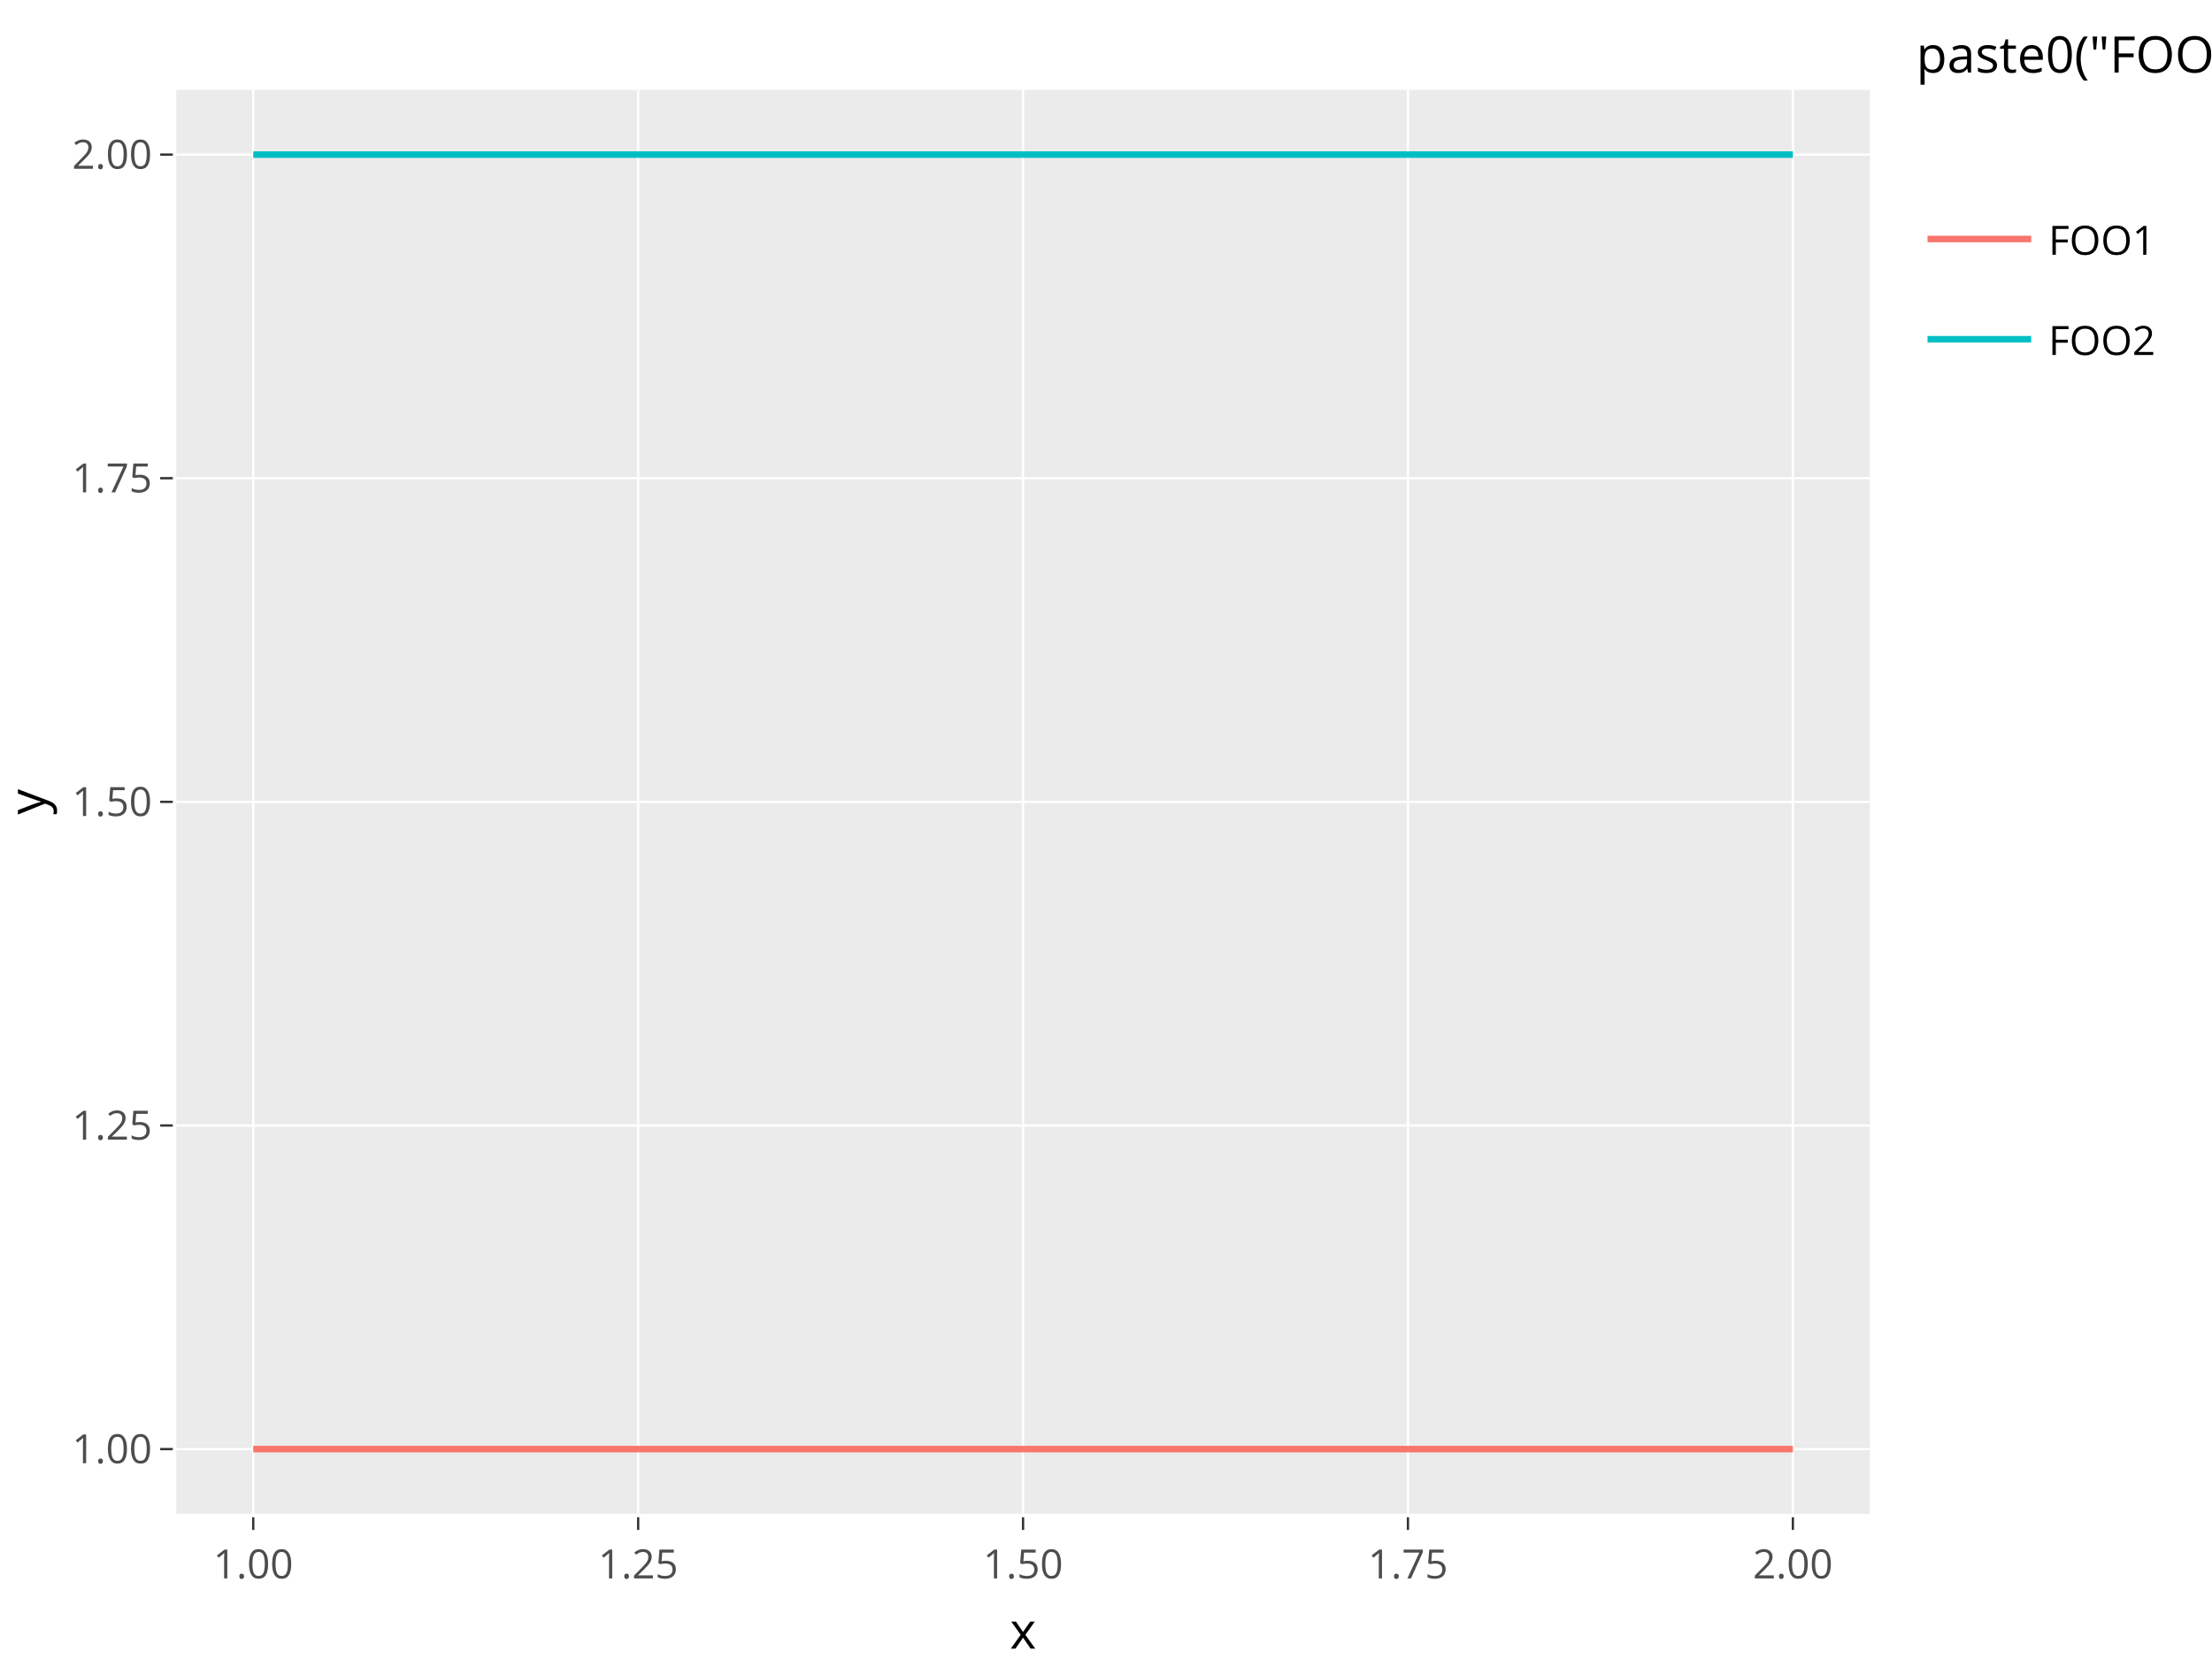
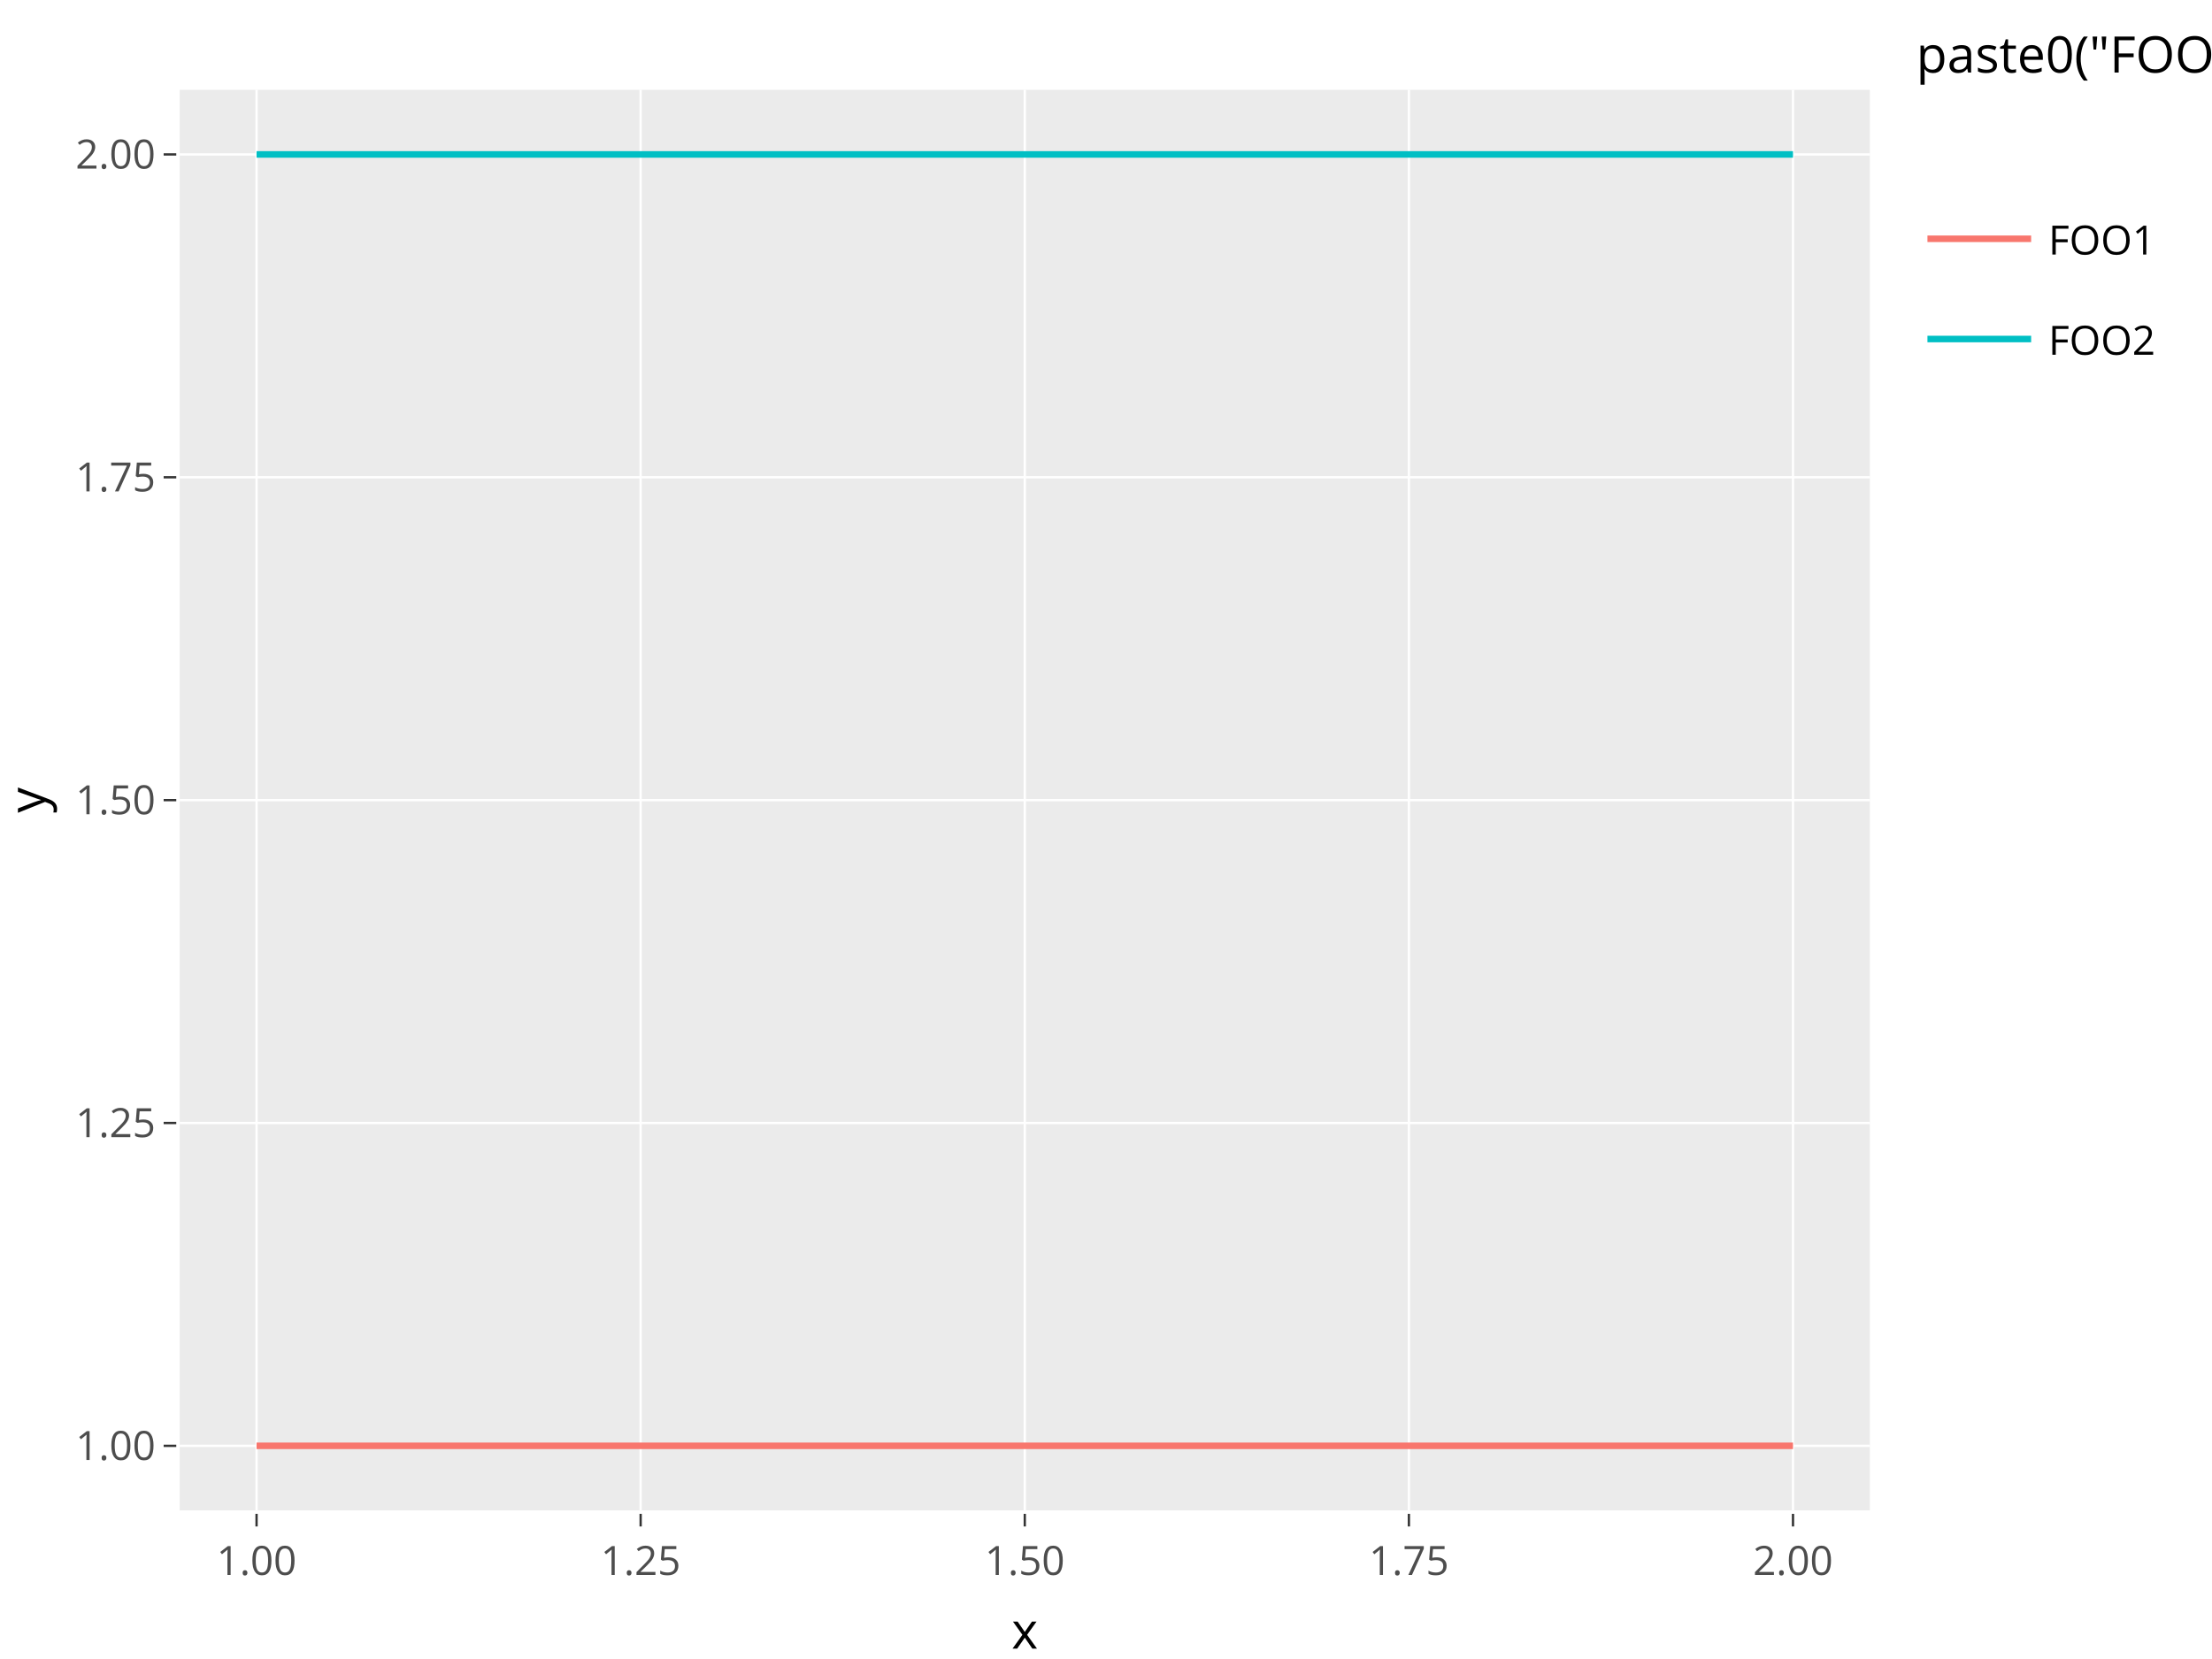
<svg xmlns="http://www.w3.org/2000/svg" class="main-svg" width="640" height="480" viewBox="0 0 640 480">
  <rect x="0" y="0" width="640" height="480" style="fill: rgb(255, 255, 255); fill-opacity: 1;" />
  <defs id="defs-">
    <g class="clips">
      <clipPath id="clipxyplot" class="plotclip">
-         <rect width="490" height="412" />
+         <rect width="489" height="411" />
      </clipPath>
      <clipPath class="axesclip" id="clipx">
-         <rect x="51" y="0" width="490" height="480" />
+         <rect x="52" y="0" width="489" height="480" />
      </clipPath>
      <clipPath class="axesclip" id="clipy">
-         <rect x="0" y="26" width="640" height="412" />
+         <rect x="0" y="26" width="640" height="411" />
      </clipPath>
      <clipPath class="axesclip" id="clipxy">
-         <rect x="51" y="26" width="490" height="412" />
+         <rect x="52" y="26" width="489" height="411" />
      </clipPath>
    </g>
    <g class="gradients" />
  </defs>
  <g class="bglayer">
-     <rect class="bg" x="51" y="26" width="490" height="412" style="fill: rgb(235, 235, 235); fill-opacity: 1; stroke-width: 0;" />
+     <rect class="bg" x="52" y="26" width="489" height="411" style="fill: rgb(235, 235, 235); fill-opacity: 1; stroke-width: 0;" />
  </g>
  <g class="layer-below">
    <g class="imagelayer" />
    <g class="shapelayer" />
  </g>
  <g class="cartesianlayer">
    <g class="subplot xy">
      <g class="layer-subplot">
        <g class="shapelayer" />
        <g class="imagelayer" />
      </g>
      <g class="gridlayer">
        <g class="x">
-           <path class="xgrid crisp" transform="translate(73.27,0)" d="M0,26v412" style="stroke: rgb(255, 255, 255); stroke-opacity: 1; stroke-width: 0.664px;" />
-           <path class="xgrid crisp" transform="translate(184.64,0)" d="M0,26v412" style="stroke: rgb(255, 255, 255); stroke-opacity: 1; stroke-width: 0.664px;" />
-           <path class="xgrid crisp" transform="translate(296,0)" d="M0,26v412" style="stroke: rgb(255, 255, 255); stroke-opacity: 1; stroke-width: 0.664px;" />
-           <path class="xgrid crisp" transform="translate(407.36,0)" d="M0,26v412" style="stroke: rgb(255, 255, 255); stroke-opacity: 1; stroke-width: 0.664px;" />
-           <path class="xgrid crisp" transform="translate(518.73,0)" d="M0,26v412" style="stroke: rgb(255, 255, 255); stroke-opacity: 1; stroke-width: 0.664px;" />
+           <path class="xgrid crisp" transform="translate(74.23,0)" d="M0,26v411" style="stroke: rgb(255, 255, 255); stroke-opacity: 1; stroke-width: 0.664px;" />
+           <path class="xgrid crisp" transform="translate(185.36,0)" d="M0,26v411" style="stroke: rgb(255, 255, 255); stroke-opacity: 1; stroke-width: 0.664px;" />
+           <path class="xgrid crisp" transform="translate(296.5,0)" d="M0,26v411" style="stroke: rgb(255, 255, 255); stroke-opacity: 1; stroke-width: 0.664px;" />
+           <path class="xgrid crisp" transform="translate(407.64,0)" d="M0,26v411" style="stroke: rgb(255, 255, 255); stroke-opacity: 1; stroke-width: 0.664px;" />
+           <path class="xgrid crisp" transform="translate(518.77,0)" d="M0,26v411" style="stroke: rgb(255, 255, 255); stroke-opacity: 1; stroke-width: 0.664px;" />
        </g>
        <g class="y">
-           <path class="ygrid crisp" transform="translate(0,419.27)" d="M51,0h490" style="stroke: rgb(255, 255, 255); stroke-opacity: 1; stroke-width: 0.664px;" />
-           <path class="ygrid crisp" transform="translate(0,325.64)" d="M51,0h490" style="stroke: rgb(255, 255, 255); stroke-opacity: 1; stroke-width: 0.664px;" />
-           <path class="ygrid crisp" transform="translate(0,232)" d="M51,0h490" style="stroke: rgb(255, 255, 255); stroke-opacity: 1; stroke-width: 0.664px;" />
-           <path class="ygrid crisp" transform="translate(0,138.36)" d="M51,0h490" style="stroke: rgb(255, 255, 255); stroke-opacity: 1; stroke-width: 0.664px;" />
-           <path class="ygrid crisp" transform="translate(0,44.73)" d="M51,0h490" style="stroke: rgb(255, 255, 255); stroke-opacity: 1; stroke-width: 0.664px;" />
+           <path class="ygrid crisp" transform="translate(0,418.32)" d="M52,0h489" style="stroke: rgb(255, 255, 255); stroke-opacity: 1; stroke-width: 0.664px;" />
+           <path class="ygrid crisp" transform="translate(0,324.91)" d="M52,0h489" style="stroke: rgb(255, 255, 255); stroke-opacity: 1; stroke-width: 0.664px;" />
+           <path class="ygrid crisp" transform="translate(0,231.5)" d="M52,0h489" style="stroke: rgb(255, 255, 255); stroke-opacity: 1; stroke-width: 0.664px;" />
+           <path class="ygrid crisp" transform="translate(0,138.09)" d="M52,0h489" style="stroke: rgb(255, 255, 255); stroke-opacity: 1; stroke-width: 0.664px;" />
+           <path class="ygrid crisp" transform="translate(0,44.68)" d="M52,0h489" style="stroke: rgb(255, 255, 255); stroke-opacity: 1; stroke-width: 0.664px;" />
        </g>
      </g>
      <g class="zerolinelayer" />
      <path class="xlines-below" />
      <path class="ylines-below" />
      <g class="overlines-below" />
      <g class="xaxislayer-below" />
      <g class="yaxislayer-below" />
      <g class="overaxes-below" />
-       <g class="plot" transform="translate(51, 26)" clip-path="url(#clipxyplot)">
+       <g class="plot" transform="translate(52, 26)" clip-path="url(#clipxyplot)">
        <g class="scatterlayer mlayer">
          <g class="trace scatter trace-vdiffr-plotly-1" style="stroke-miterlimit: 2; opacity: 1;">
            <g class="fills" />
            <g class="errorbars" />
            <g class="lines">
-               <path class="js-line" d="M22.27,393.27L467.73,393.27" style="vector-effect: non-scaling-stroke; fill: none; stroke: rgb(248, 118, 109); stroke-opacity: 1; stroke-width: 1.89px; opacity: 1;" />
+               <path class="js-line" d="M22.23,392.32L466.77,392.32" style="vector-effect: non-scaling-stroke; fill: none; stroke: rgb(248, 118, 109); stroke-opacity: 1; stroke-width: 1.89px; opacity: 1;" />
            </g>
            <g class="points" />
            <g class="text" />
          </g>
          <g class="trace scatter trace-vdiffr-plotly-2" style="stroke-miterlimit: 2; opacity: 1;">
            <g class="fills" />
            <g class="errorbars" />
            <g class="lines">
-               <path class="js-line" d="M22.27,18.73L467.73,18.73" style="vector-effect: non-scaling-stroke; fill: none; stroke: rgb(0, 191, 196); stroke-opacity: 1; stroke-width: 1.89px; opacity: 1;" />
+               <path class="js-line" d="M22.23,18.68L466.77,18.68" style="vector-effect: non-scaling-stroke; fill: none; stroke: rgb(0, 191, 196); stroke-opacity: 1; stroke-width: 1.89px; opacity: 1;" />
            </g>
            <g class="points" />
            <g class="text" />
          </g>
        </g>
      </g>
      <g class="overplot" />
      <path class="xlines-above crisp" d="" style="fill: none; stroke-width: 1px; stroke: rgb(0, 0, 0); stroke-opacity: 0;" />
      <path class="ylines-above crisp" d="" style="fill: none; stroke-width: 1px; stroke: rgb(0, 0, 0); stroke-opacity: 0;" />
      <g class="overlines-above" />
      <g class="xaxislayer-above">
-         <path class="xtick ticks crisp" d="M0,439v3.653" transform="translate(73.27,0)" style="stroke: rgb(51, 51, 51); stroke-opacity: 1; stroke-width: 0.664px;" />
-         <path class="xtick ticks crisp" d="M0,439v3.653" transform="translate(184.64,0)" style="stroke: rgb(51, 51, 51); stroke-opacity: 1; stroke-width: 0.664px;" />
-         <path class="xtick ticks crisp" d="M0,439v3.653" transform="translate(296,0)" style="stroke: rgb(51, 51, 51); stroke-opacity: 1; stroke-width: 0.664px;" />
-         <path class="xtick ticks crisp" d="M0,439v3.653" transform="translate(407.36,0)" style="stroke: rgb(51, 51, 51); stroke-opacity: 1; stroke-width: 0.664px;" />
-         <path class="xtick ticks crisp" d="M0,439v3.653" transform="translate(518.73,0)" style="stroke: rgb(51, 51, 51); stroke-opacity: 1; stroke-width: 0.664px;" />
+         <path class="xtick ticks crisp" d="M0,438v3.653" transform="translate(74.23,0)" style="stroke: rgb(51, 51, 51); stroke-opacity: 1; stroke-width: 0.664px;" />
+         <path class="xtick ticks crisp" d="M0,438v3.653" transform="translate(185.36,0)" style="stroke: rgb(51, 51, 51); stroke-opacity: 1; stroke-width: 0.664px;" />
+         <path class="xtick ticks crisp" d="M0,438v3.653" transform="translate(296.5,0)" style="stroke: rgb(51, 51, 51); stroke-opacity: 1; stroke-width: 0.664px;" />
+         <path class="xtick ticks crisp" d="M0,438v3.653" transform="translate(407.64,0)" style="stroke: rgb(51, 51, 51); stroke-opacity: 1; stroke-width: 0.664px;" />
+         <path class="xtick ticks crisp" d="M0,438v3.653" transform="translate(518.77,0)" style="stroke: rgb(51, 51, 51); stroke-opacity: 1; stroke-width: 0.664px;" />
        <g class="xtick">
-           <text text-anchor="middle" x="0" y="456.68" transform="translate(73.27,0)" style="font-family: 'Open Sans', verdana, arial, sans-serif; font-size: 11.69px; fill: rgb(77, 77, 77); fill-opacity: 1; white-space: pre;">1.00</text>
+           <text text-anchor="middle" x="0" y="455.68" transform="translate(74.23,0)" style="font-family: 'Open Sans', verdana, arial, sans-serif; font-size: 11.69px; fill: rgb(77, 77, 77); fill-opacity: 1; white-space: pre;">1.00</text>
        </g>
        <g class="xtick">
-           <text text-anchor="middle" x="0" y="456.68" transform="translate(184.64,0)" style="font-family: 'Open Sans', verdana, arial, sans-serif; font-size: 11.69px; fill: rgb(77, 77, 77); fill-opacity: 1; white-space: pre;">1.25</text>
+           <text text-anchor="middle" x="0" y="455.68" transform="translate(185.36,0)" style="font-family: 'Open Sans', verdana, arial, sans-serif; font-size: 11.69px; fill: rgb(77, 77, 77); fill-opacity: 1; white-space: pre;">1.25</text>
        </g>
        <g class="xtick">
-           <text text-anchor="middle" x="0" y="456.68" transform="translate(296,0)" style="font-family: 'Open Sans', verdana, arial, sans-serif; font-size: 11.69px; fill: rgb(77, 77, 77); fill-opacity: 1; white-space: pre;">1.50</text>
+           <text text-anchor="middle" x="0" y="455.68" transform="translate(296.5,0)" style="font-family: 'Open Sans', verdana, arial, sans-serif; font-size: 11.69px; fill: rgb(77, 77, 77); fill-opacity: 1; white-space: pre;">1.50</text>
        </g>
        <g class="xtick">
-           <text text-anchor="middle" x="0" y="456.68" transform="translate(407.36,0)" style="font-family: 'Open Sans', verdana, arial, sans-serif; font-size: 11.69px; fill: rgb(77, 77, 77); fill-opacity: 1; white-space: pre;">1.75</text>
+           <text text-anchor="middle" x="0" y="455.68" transform="translate(407.64,0)" style="font-family: 'Open Sans', verdana, arial, sans-serif; font-size: 11.69px; fill: rgb(77, 77, 77); fill-opacity: 1; white-space: pre;">1.75</text>
        </g>
        <g class="xtick">
-           <text text-anchor="middle" x="0" y="456.68" transform="translate(518.73,0)" style="font-family: 'Open Sans', verdana, arial, sans-serif; font-size: 11.69px; fill: rgb(77, 77, 77); fill-opacity: 1; white-space: pre;">2.00</text>
+           <text text-anchor="middle" x="0" y="455.68" transform="translate(518.77,0)" style="font-family: 'Open Sans', verdana, arial, sans-serif; font-size: 11.69px; fill: rgb(77, 77, 77); fill-opacity: 1; white-space: pre;">2.00</text>
        </g>
      </g>
      <g class="yaxislayer-above">
-         <path class="ytick ticks crisp" d="M50,0h-3.653" transform="translate(0,419.27)" style="stroke: rgb(51, 51, 51); stroke-opacity: 1; stroke-width: 0.664px;" />
-         <path class="ytick ticks crisp" d="M50,0h-3.653" transform="translate(0,325.64)" style="stroke: rgb(51, 51, 51); stroke-opacity: 1; stroke-width: 0.664px;" />
-         <path class="ytick ticks crisp" d="M50,0h-3.653" transform="translate(0,232)" style="stroke: rgb(51, 51, 51); stroke-opacity: 1; stroke-width: 0.664px;" />
-         <path class="ytick ticks crisp" d="M50,0h-3.653" transform="translate(0,138.36)" style="stroke: rgb(51, 51, 51); stroke-opacity: 1; stroke-width: 0.664px;" />
-         <path class="ytick ticks crisp" d="M50,0h-3.653" transform="translate(0,44.73)" style="stroke: rgb(51, 51, 51); stroke-opacity: 1; stroke-width: 0.664px;" />
+         <path class="ytick ticks crisp" d="M51,0h-3.653" transform="translate(0,418.32)" style="stroke: rgb(51, 51, 51); stroke-opacity: 1; stroke-width: 0.664px;" />
+         <path class="ytick ticks crisp" d="M51,0h-3.653" transform="translate(0,324.91)" style="stroke: rgb(51, 51, 51); stroke-opacity: 1; stroke-width: 0.664px;" />
+         <path class="ytick ticks crisp" d="M51,0h-3.653" transform="translate(0,231.5)" style="stroke: rgb(51, 51, 51); stroke-opacity: 1; stroke-width: 0.664px;" />
+         <path class="ytick ticks crisp" d="M51,0h-3.653" transform="translate(0,138.09)" style="stroke: rgb(51, 51, 51); stroke-opacity: 1; stroke-width: 0.664px;" />
+         <path class="ytick ticks crisp" d="M51,0h-3.653" transform="translate(0,44.68)" style="stroke: rgb(51, 51, 51); stroke-opacity: 1; stroke-width: 0.664px;" />
        <g class="ytick">
-           <text text-anchor="end" x="44.009" y="4.091" transform="translate(0,419.27)" style="font-family: 'Open Sans', verdana, arial, sans-serif; font-size: 11.69px; fill: rgb(77, 77, 77); fill-opacity: 1; white-space: pre;">1.00</text>
+           <text text-anchor="end" x="45.009" y="4.091" transform="translate(0,418.32)" style="font-family: 'Open Sans', verdana, arial, sans-serif; font-size: 11.69px; fill: rgb(77, 77, 77); fill-opacity: 1; white-space: pre;">1.00</text>
        </g>
        <g class="ytick">
-           <text text-anchor="end" x="44.009" y="4.091" transform="translate(0,325.64)" style="font-family: 'Open Sans', verdana, arial, sans-serif; font-size: 11.69px; fill: rgb(77, 77, 77); fill-opacity: 1; white-space: pre;">1.25</text>
+           <text text-anchor="end" x="45.009" y="4.091" transform="translate(0,324.91)" style="font-family: 'Open Sans', verdana, arial, sans-serif; font-size: 11.69px; fill: rgb(77, 77, 77); fill-opacity: 1; white-space: pre;">1.25</text>
        </g>
        <g class="ytick">
-           <text text-anchor="end" x="44.009" y="4.091" transform="translate(0,232)" style="font-family: 'Open Sans', verdana, arial, sans-serif; font-size: 11.69px; fill: rgb(77, 77, 77); fill-opacity: 1; white-space: pre;">1.50</text>
+           <text text-anchor="end" x="45.009" y="4.091" transform="translate(0,231.5)" style="font-family: 'Open Sans', verdana, arial, sans-serif; font-size: 11.69px; fill: rgb(77, 77, 77); fill-opacity: 1; white-space: pre;">1.50</text>
        </g>
        <g class="ytick">
-           <text text-anchor="end" x="44.009" y="4.091" transform="translate(0,138.36)" style="font-family: 'Open Sans', verdana, arial, sans-serif; font-size: 11.69px; fill: rgb(77, 77, 77); fill-opacity: 1; white-space: pre;">1.75</text>
+           <text text-anchor="end" x="45.009" y="4.091" transform="translate(0,138.09)" style="font-family: 'Open Sans', verdana, arial, sans-serif; font-size: 11.69px; fill: rgb(77, 77, 77); fill-opacity: 1; white-space: pre;">1.75</text>
        </g>
        <g class="ytick">
-           <text text-anchor="end" x="44.009" y="4.091" transform="translate(0,44.73)" style="font-family: 'Open Sans', verdana, arial, sans-serif; font-size: 11.69px; fill: rgb(77, 77, 77); fill-opacity: 1; white-space: pre;">2.00</text>
+           <text text-anchor="end" x="45.009" y="4.091" transform="translate(0,44.68)" style="font-family: 'Open Sans', verdana, arial, sans-serif; font-size: 11.69px; fill: rgb(77, 77, 77); fill-opacity: 1; white-space: pre;">2.00</text>
        </g>
      </g>
      <g class="overaxes-above" />
    </g>
  </g>
  <g class="polarlayer" />
  <g class="ternarylayer" />
  <g class="geolayer" />
  <g class="pielayer" />
  <g class="glimages" />
  <defs id="topdefs-">
    <g class="clips" />
    <clipPath id="legend">
      <rect width="78.22" height="58.22" x="1.89" y="1.89" />
    </clipPath>
  </defs>
  <g class="layer-above">
    <g class="imagelayer" />
    <g class="shapelayer">
-       <path data-index="0" fill-rule="evenodd" d="M51,438H541V26H51Z" style="opacity: 1; stroke: rgb(0, 0, 0); stroke-opacity: 0; fill: rgb(0, 0, 0); fill-opacity: 0; stroke-width: 0px;" />
+       <path data-index="0" fill-rule="evenodd" d="M52,437H541V26H52Z" style="opacity: 1; stroke: rgb(0, 0, 0); stroke-opacity: 0; fill: rgb(0, 0, 0); fill-opacity: 0; stroke-width: 0px;" />
    </g>
  </g>
  <g class="infolayer">
-     <g class="legend" pointer-events="all" transform="translate(550.8, 52.76378)">
+     <g class="legend" pointer-events="all" transform="translate(550.78, 52.69882)">
      <rect class="bg" shape-rendering="crispEdges" style="stroke: rgb(0, 0, 0); stroke-opacity: 0; fill: rgb(255, 255, 255); fill-opacity: 1; stroke-width: 1.89px;" width="80.11" height="60.11" x="0.945" y="0.945" />
      <g class="scrollbox" transform="translate(0, 0)" clip-path="url(#legend)">
        <g class="groups" transform="translate(0, 0)">
          <g class="traces" transform="translate(1.889764, 16.38976)" style="opacity: 1;">
+             <text class="legendtext user-select-none" text-anchor="start" x="40" y="4.559" style="font-family: 'Open Sans', verdana, arial, sans-serif; font-size: 11.69px; fill: rgb(0, 0, 0); fill-opacity: 1; white-space: pre;">FOO1</text>
+             <rect class="legendtoggle" pointer-events="all" style="cursor: pointer; fill: rgb(0, 0, 0); fill-opacity: 0;" x="0" y="-9.5" width="122" height="19" />
            <g class="layers" style="opacity: 1;">
              <g class="legendfill" />
              <g class="legendlines">
                <path class="js-line" d="M5,0h30" style="fill: none; stroke: rgb(248, 118, 109); stroke-opacity: 1; stroke-width: 1.89px;" />
              </g>
              <g class="legendsymbols">
                <g class="legendpoints" />
              </g>
            </g>
-             <text class="legendtext user-select-none" text-anchor="start" x="40" y="4.559" style="font-family: 'Open Sans', verdana, arial, sans-serif; font-size: 11.69px; fill: rgb(0, 0, 0); fill-opacity: 1; white-space: pre;">FOO1</text>
-             <rect class="legendtoggle" pointer-events="all" style="cursor: pointer; fill: rgb(0, 0, 0); fill-opacity: 0;" x="0" y="-9.5" width="122" height="19" />
          </g>
        </g>
        <g class="groups" transform="translate(0, 10)">
          <g class="traces" transform="translate(1.889764, 35.38976)" style="opacity: 1;">
+             <text class="legendtext user-select-none" text-anchor="start" x="40" y="4.559" style="font-family: 'Open Sans', verdana, arial, sans-serif; font-size: 11.69px; fill: rgb(0, 0, 0); fill-opacity: 1; white-space: pre;">FOO2</text>
+             <rect class="legendtoggle" pointer-events="all" x="0" y="-9.5" width="122" height="19" style="cursor: pointer; fill: rgb(0, 0, 0); fill-opacity: 0;" />
            <g class="layers" style="opacity: 1;">
              <g class="legendfill" />
              <g class="legendlines">
                <path class="js-line" d="M5,0h30" style="fill: none; stroke: rgb(0, 191, 196); stroke-opacity: 1; stroke-width: 1.89px;" />
              </g>
              <g class="legendsymbols">
                <g class="legendpoints" />
              </g>
            </g>
-             <text class="legendtext user-select-none" text-anchor="start" x="40" y="4.559" style="font-family: 'Open Sans', verdana, arial, sans-serif; font-size: 11.69px; fill: rgb(0, 0, 0); fill-opacity: 1; white-space: pre;">FOO2</text>
-             <rect class="legendtoggle" pointer-events="all" x="0" y="-9.5" width="122" height="19" style="cursor: pointer; fill: rgb(0, 0, 0); fill-opacity: 0;" />
          </g>
        </g>
      </g>
      <rect class="scrollbar" rx="20" ry="3" width="0" height="0" style="fill: rgb(128, 139, 164); fill-opacity: 1;" x="0" y="0" />
    </g>
    <g class="g-gtitle" />
-     <g class="g-xtitle" transform="translate(0,-14.83562)">
-       <text class="xtitle" x="296" y="491.836" text-anchor="middle" style="font-family: 'Open Sans', verdana, arial, sans-serif; font-size: 14.61px; fill: rgb(0, 0, 0); opacity: 1; font-weight: normal; white-space: pre;">x</text>
+     <g class="g-xtitle" transform="translate(0,-13.83562)">
+       <text class="xtitle" x="296.5" y="490.836" text-anchor="middle" style="font-family: 'Open Sans', verdana, arial, sans-serif; font-size: 14.61px; fill: rgb(0, 0, 0); opacity: 1; font-weight: normal; white-space: pre;">x</text>
    </g>
-     <g class="g-ytitle" transform="translate(1.223633,0)">
-       <text class="ytitle" transform="rotate(-90,11.77626,232)" x="11.776" y="232" text-anchor="middle" style="font-family: 'Open Sans', verdana, arial, sans-serif; font-size: 14.61px; fill: rgb(0, 0, 0); opacity: 1; font-weight: normal; white-space: pre;">y</text>
+     <g class="g-ytitle" transform="translate(0.2236328,0)">
+       <text class="ytitle" transform="rotate(-90,12.77626,231.5)" x="12.776" y="231.5" text-anchor="middle" style="font-family: 'Open Sans', verdana, arial, sans-serif; font-size: 14.61px; fill: rgb(0, 0, 0); opacity: 1; font-weight: normal; white-space: pre;">y</text>
    </g>
    <g class="annotation" data-index="0" style="opacity: 1;">
-       <g class="annotation-text-g" transform="rotate(0,609.8,16)">
+       <g class="annotation-text-g" transform="rotate(0,609.78,16)">
        <g class="cursor-pointer" transform="translate(551, 6)">
          <rect class="bg" x="0.5" y="0.5" width="117" height="19" style="stroke-width: 1px; stroke: rgb(0, 0, 0); stroke-opacity: 0; fill: rgb(0, 0, 0); fill-opacity: 0;" />
          <text class="annotation-text" text-anchor="middle" x="59" y="15" style="font-family: 'Open Sans', verdana, arial, sans-serif; font-size: 14.612px; fill: rgb(0, 0, 0); fill-opacity: 1; white-space: pre;">paste0("FOO", y)</text>
        </g>
      </g>
    </g>
  </g>
</svg>
